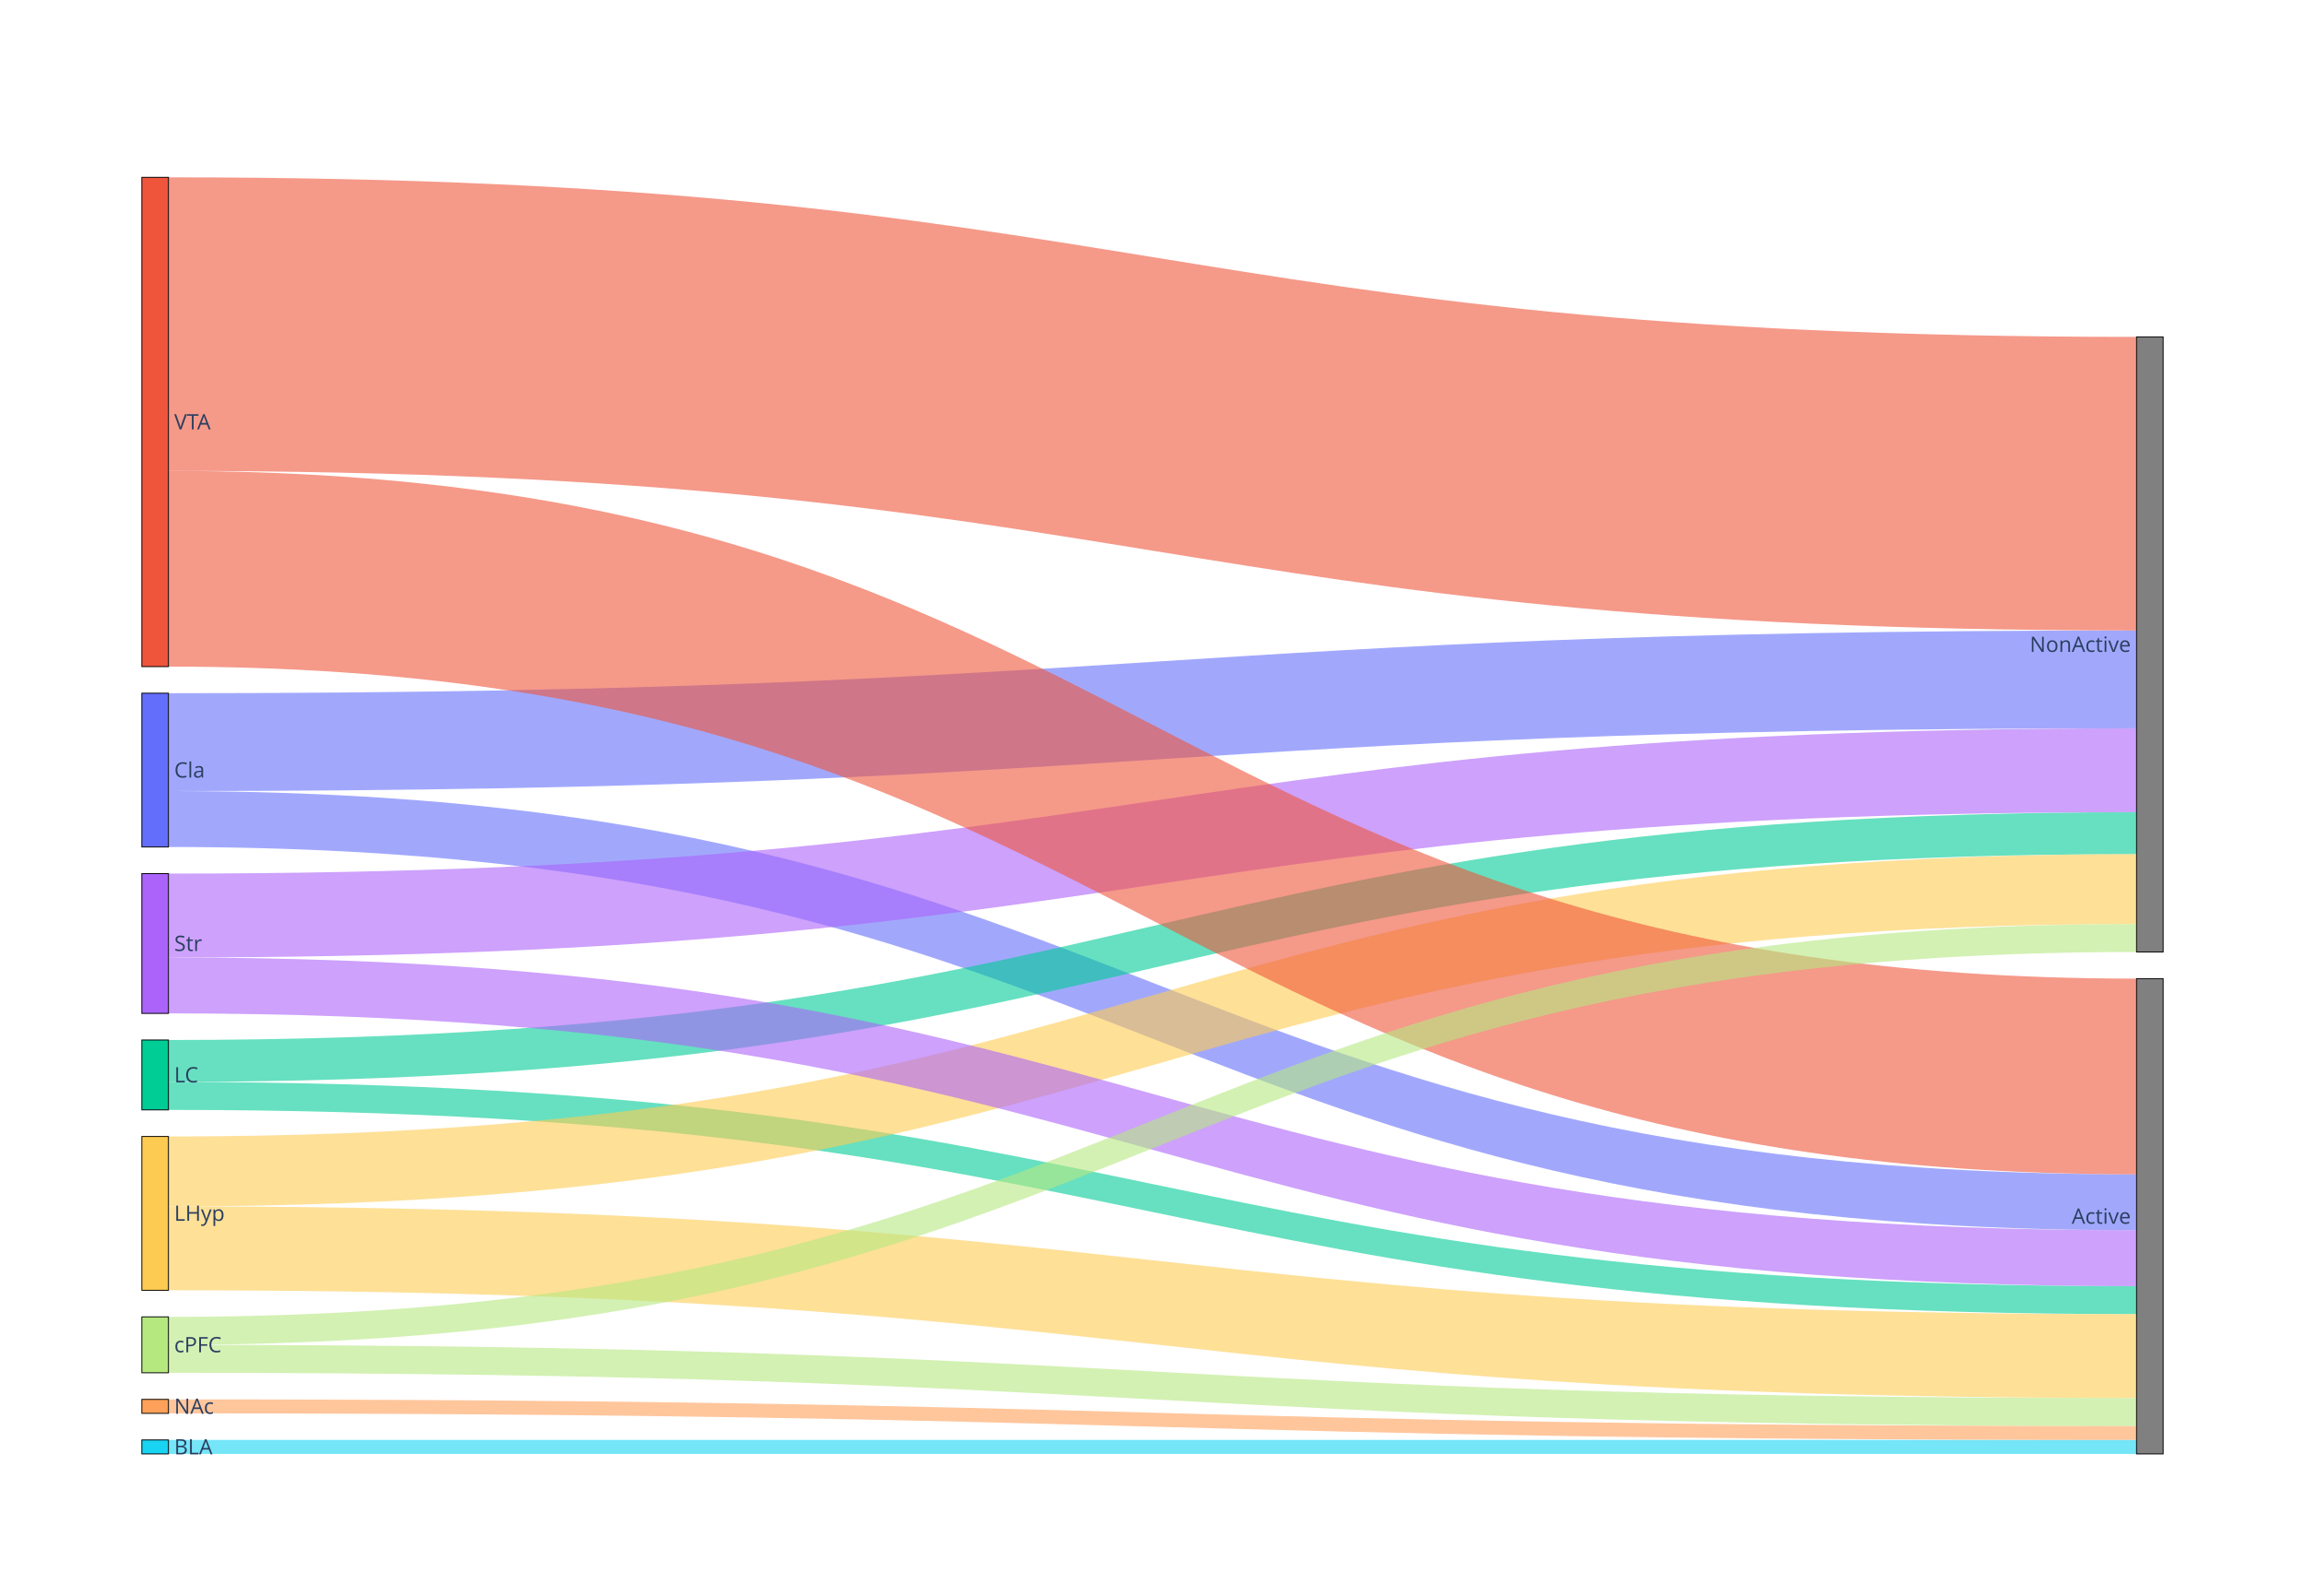
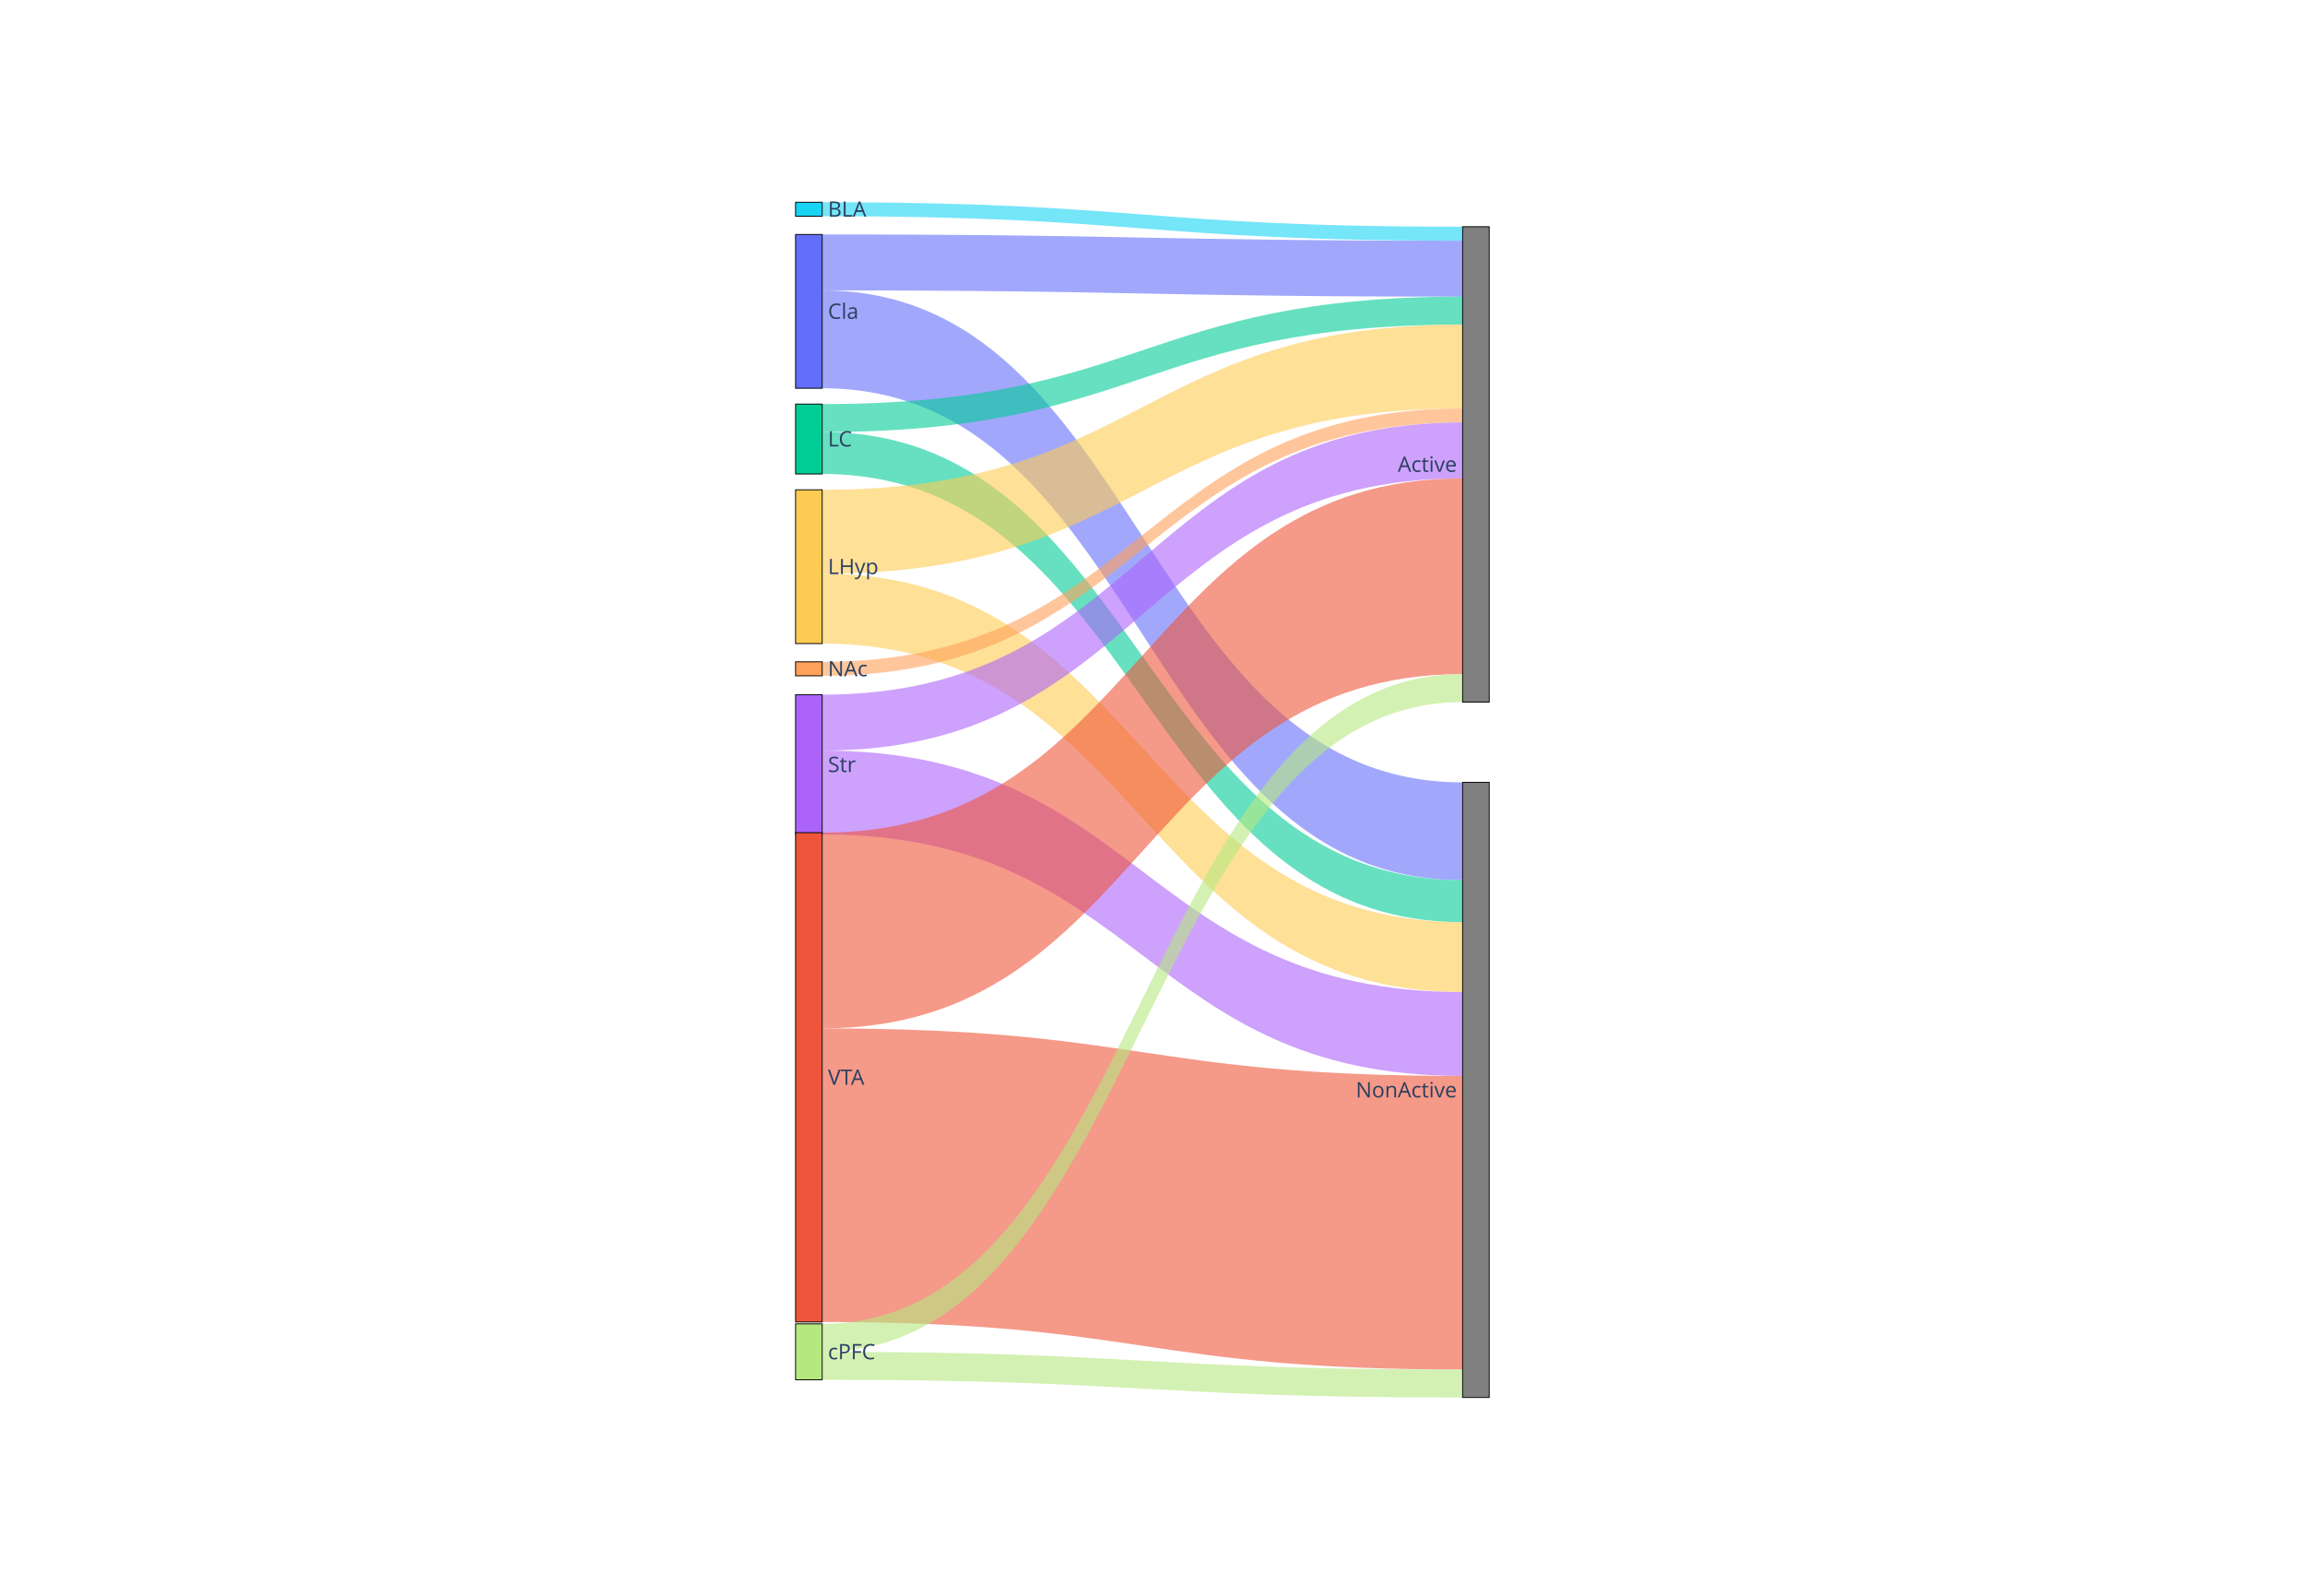
<svg xmlns="http://www.w3.org/2000/svg" class="main-svg" width="1300" height="900" viewBox="0 0 1300 900" style="">
  <rect x="0" y="0" width="1300" height="900" style="fill: rgb(255, 255, 255); fill-opacity: 1;" />
-   <defs id="defs-d1b3ae">
+   <defs id="defs-838cf8">
    <g class="clips" />
    <g class="gradients" />
    <g class="patterns" />
  </defs>
  <g class="bglayer" />
  <g class="layer-below">
    <g class="imagelayer" />
    <g class="shapelayer" />
  </g>
  <g class="cartesianlayer" />
  <g class="polarlayer" />
  <g class="smithlayer" />
  <g class="ternarylayer" />
  <g class="geolayer" />
  <g class="funnelarealayer" />
  <g class="pielayer" />
  <g class="iciclelayer" />
  <g class="treemaplayer" />
  <g class="sunburstlayer" />
  <g class="glimages" />
  <g class="sankey" transform="translate(80,100)matrix(1 0 0 1 0 0)" style="box-sizing: content-box; position: absolute; left: 0px; shape-rendering: geometricprecision; pointer-events: none;">
    <g class="sankey-links" style="fill: none;">
-       <path class="sankey-link" d="M15,712.115C570,712.115 570,712.115 1125,712.115L1125,720C570,720 570,720 15,720Z" style="stroke: rgb(68, 68, 68); stroke-opacity: 1; fill: rgb(25, 211, 243); fill-opacity: 0.6; stroke-width: 0; opacity: 1;" />
-       <path class="sankey-link" d="M15,346.154C570,346.154 570,562.308 1125,562.308L1125,593.846C570,593.846 570,377.692 15,377.692Z" style="stroke: rgb(68, 68, 68); stroke-opacity: 1; fill: rgb(99, 110, 250); fill-opacity: 0.6; stroke-width: 0; opacity: 1;" />
-       <path class="sankey-link" d="M15,290.962C570,290.962 570,255.577 1125,255.577L1125,310.769C570,310.769 570,346.154 15,346.154Z" style="stroke: rgb(68, 68, 68); stroke-opacity: 1; fill: rgb(99, 110, 250); fill-opacity: 0.6; stroke-width: 0; opacity: 1;" />
-       <path class="sankey-link" d="M15,510.192C570,510.192 570,625.385 1125,625.385L1125,641.154C570,641.154 570,525.962 15,525.962Z" style="stroke: rgb(68, 68, 68); stroke-opacity: 1; fill: rgb(0, 204, 150); fill-opacity: 0.6; stroke-width: 0; opacity: 1;" />
-       <path class="sankey-link" d="M15,486.538C570,486.538 570,358.077 1125,358.077L1125,381.731C570,381.731 570,510.192 15,510.192Z" style="stroke: rgb(68, 68, 68); stroke-opacity: 1; fill: rgb(0, 204, 150); fill-opacity: 0.6; stroke-width: 0; opacity: 1;" />
-       <path class="sankey-link" d="M15,580.385C570,580.385 570,641.154 1125,641.154L1125,688.462C570,688.462 570,627.692 15,627.692Z" style="stroke: rgb(68, 68, 68); stroke-opacity: 1; fill: rgb(254, 203, 82); fill-opacity: 0.6; stroke-width: 0; opacity: 1;" />
-       <path class="sankey-link" d="M15,540.962C570,540.962 570,381.731 1125,381.731L1125,421.154C570,421.154 570,580.385 15,580.385Z" style="stroke: rgb(68, 68, 68); stroke-opacity: 1; fill: rgb(254, 203, 82); fill-opacity: 0.6; stroke-width: 0; opacity: 1;" />
-       <path class="sankey-link" d="M15,689.231C570,689.231 570,704.231 1125,704.231L1125,712.115C570,712.115 570,697.115 15,697.115Z" style="stroke: rgb(68, 68, 68); stroke-opacity: 1; fill: rgb(255, 161, 90); fill-opacity: 0.6; stroke-width: 0; opacity: 1;" />
-       <path class="sankey-link" d="M15,440C570,440 570,593.846 1125,593.846L1125,625.385C570,625.385 570,471.538 15,471.538Z" style="stroke: rgb(68, 68, 68); stroke-opacity: 1; fill: rgb(171, 99, 250); fill-opacity: 0.6; stroke-width: 0; opacity: 1;" />
-       <path class="sankey-link" d="M15,392.692C570,392.692 570,310.769 1125,310.769L1125,358.077C570,358.077 570,440 15,440Z" style="stroke: rgb(68, 68, 68); stroke-opacity: 1; fill: rgb(171, 99, 250); fill-opacity: 0.6; stroke-width: 0; opacity: 1;" />
-       <path class="sankey-link" d="M15,165.577C570,165.577 570,451.923 1125,451.923L1125,562.308C570,562.308 570,275.962 15,275.962Z" style="stroke: rgb(68, 68, 68); stroke-opacity: 1; fill: rgb(239, 85, 59); fill-opacity: 0.6; stroke-width: 0; opacity: 1;" />
-       <path class="sankey-link" d="M15,-5.684341886080801e-13C570,-5.684341886080801e-13 570,90 1125,90L1125,255.577C570,255.577 570,165.577 15,165.577Z" style="stroke: rgb(68, 68, 68); stroke-opacity: 1; fill: rgb(239, 85, 59); fill-opacity: 0.6; stroke-width: 0; opacity: 1;" />
-       <path class="sankey-link" d="M15,658.462C570,658.462 570,688.462 1125,688.462L1125,704.231C570,704.231 570,674.231 15,674.231Z" style="stroke: rgb(68, 68, 68); stroke-opacity: 1; fill: rgb(182, 232, 128); fill-opacity: 0.6; stroke-width: 0; opacity: 1;" />
-       <path class="sankey-link" d="M15,642.692C570,642.692 570,421.154 1125,421.154L1125,436.923C570,436.923 570,658.462 15,658.462Z" style="stroke: rgb(68, 68, 68); stroke-opacity: 1; fill: rgb(182, 232, 128); fill-opacity: 0.6; stroke-width: 0; opacity: 1;" />
+       <path class="sankey-link" d="M383.7,14.058C564.3,14.058 564.3,27.869 744.9,27.869L744.9,35.754C564.3,35.754 564.3,21.942 383.7,21.942Z" style="stroke: rgb(68, 68, 68); stroke-opacity: 1; fill: rgb(25, 211, 243); fill-opacity: 0.6; stroke-width: 0; opacity: 1;" />
+       <path class="sankey-link" d="M383.7,32.235C564.3,32.235 564.3,35.754 744.9,35.754L744.9,67.292C564.3,67.292 564.3,63.773 383.7,63.773Z" style="stroke: rgb(68, 68, 68); stroke-opacity: 1; fill: rgb(99, 110, 250); fill-opacity: 0.6; stroke-width: 0; opacity: 1;" />
+       <path class="sankey-link" d="M383.7,63.773C564.3,63.773 564.3,341.246 744.9,341.246L744.9,396.438C564.3,396.438 564.3,118.965 383.7,118.965Z" style="stroke: rgb(68, 68, 68); stroke-opacity: 1; fill: rgb(99, 110, 250); fill-opacity: 0.6; stroke-width: 0; opacity: 1;" />
+       <path class="sankey-link" d="M383.7,127.888C564.3,127.888 564.3,67.292 744.9,67.292L744.9,83.062C564.3,83.062 564.3,143.658 383.7,143.658Z" style="stroke: rgb(68, 68, 68); stroke-opacity: 1; fill: rgb(0, 204, 150); fill-opacity: 0.6; stroke-width: 0; opacity: 1;" />
+       <path class="sankey-link" d="M383.7,143.658C564.3,143.658 564.3,396.438 744.9,396.438L744.9,420.092C564.3,420.092 564.3,167.312 383.7,167.312Z" style="stroke: rgb(68, 68, 68); stroke-opacity: 1; fill: rgb(0, 204, 150); fill-opacity: 0.6; stroke-width: 0; opacity: 1;" />
+       <path class="sankey-link" d="M383.7,176.235C564.3,176.235 564.3,83.062 744.9,83.062L744.9,130.369C564.3,130.369 564.3,223.542 383.7,223.542Z" style="stroke: rgb(68, 68, 68); stroke-opacity: 1; fill: rgb(254, 203, 82); fill-opacity: 0.6; stroke-width: 0; opacity: 1;" />
+       <path class="sankey-link" d="M383.7,223.542C564.3,223.542 564.3,420.092 744.9,420.092L744.9,459.515C564.3,459.515 564.3,262.965 383.7,262.965Z" style="stroke: rgb(68, 68, 68); stroke-opacity: 1; fill: rgb(254, 203, 82); fill-opacity: 0.6; stroke-width: 0; opacity: 1;" />
+       <path class="sankey-link" d="M383.7,273.258C564.3,273.258 564.3,130.369 744.9,130.369L744.9,138.254C564.3,138.254 564.3,281.142 383.7,281.142Z" style="stroke: rgb(68, 68, 68); stroke-opacity: 1; fill: rgb(255, 161, 90); fill-opacity: 0.6; stroke-width: 0; opacity: 1;" />
+       <path class="sankey-link" d="M383.7,291.777C564.3,291.777 564.3,138.254 744.9,138.254L744.9,169.792C564.3,169.792 564.3,323.315 383.7,323.315Z" style="stroke: rgb(68, 68, 68); stroke-opacity: 1; fill: rgb(171, 99, 250); fill-opacity: 0.6; stroke-width: 0; opacity: 1;" />
+       <path class="sankey-link" d="M383.7,323.315C564.3,323.315 564.3,459.515 744.9,459.515L744.9,506.823C564.3,506.823 564.3,370.623 383.7,370.623Z" style="stroke: rgb(68, 68, 68); stroke-opacity: 1; fill: rgb(171, 99, 250); fill-opacity: 0.6; stroke-width: 0; opacity: 1;" />
+       <path class="sankey-link" d="M383.7,369.619C564.3,369.619 564.3,169.792 744.9,169.792L744.9,280.177C564.3,280.177 564.3,480.004 383.7,480.004Z" style="stroke: rgb(68, 68, 68); stroke-opacity: 1; fill: rgb(239, 85, 59); fill-opacity: 0.6; stroke-width: 0; opacity: 1;" />
+       <path class="sankey-link" d="M383.7,480.004C564.3,480.004 564.3,506.823 744.9,506.823L744.9,672.4C564.3,672.4 564.3,645.581 383.7,645.581Z" style="stroke: rgb(68, 68, 68); stroke-opacity: 1; fill: rgb(239, 85, 59); fill-opacity: 0.6; stroke-width: 0; opacity: 1;" />
+       <path class="sankey-link" d="M383.7,646.631C564.3,646.631 564.3,280.177 744.9,280.177L744.9,295.946C564.3,295.946 564.3,662.4 383.7,662.4Z" style="stroke: rgb(68, 68, 68); stroke-opacity: 1; fill: rgb(182, 232, 128); fill-opacity: 0.6; stroke-width: 0; opacity: 1;" />
+       <path class="sankey-link" d="M383.7,662.4C564.3,662.4 564.3,672.4 744.9,672.4L744.9,688.169C564.3,688.169 564.3,678.169 383.7,678.169Z" style="stroke: rgb(68, 68, 68); stroke-opacity: 1; fill: rgb(182, 232, 128); fill-opacity: 0.6; stroke-width: 0; opacity: 1;" />
    </g>
-     <g class="sankey-node-set" style="cursor: move;">
-       <g class="sankey-node" transform="translate(1125.000,451.923)" style="opacity: 1;">
+     <g class="sankey-node-set" style="cursor: ns-resize;">
+       <g class="sankey-node" transform="translate(744.900,27.869)" style="opacity: 1;">
        <rect class="node-rect" width="15" height="268.077" style="stroke-width: 0.5; stroke: rgb(0, 0, 0); stroke-opacity: 1; fill: rgb(128, 128, 128); fill-opacity: 1;" />
        <text class="node-label" data-notex="1" x="0" y="0" text-anchor="end" transform="translate(-3.25,138.2385)" style="cursor: default; font-family: 'Open Sans', verdana, arial, sans-serif; font-size: 12px; fill: rgb(42, 63, 95); fill-opacity: 1; white-space: pre; text-shadow: white 1px 1px 1px, white -1px -1px 1px, white 1px -1px 1px, white -1px 1px 1px;">Active</text>
      </g>
-       <g class="sankey-node" transform="translate(1125.000,90.000)" style="opacity: 1;">
+       <g class="sankey-node" transform="translate(744.900,341.246)" style="opacity: 1;">
        <rect class="node-rect" width="15" height="346.923" style="stroke-width: 0.5; stroke: rgb(0, 0, 0); stroke-opacity: 1; fill: rgb(128, 128, 128); fill-opacity: 1;" />
        <text class="node-label" data-notex="1" x="0" y="0" text-anchor="end" transform="translate(-3.25,177.6615)" style="cursor: default; font-family: 'Open Sans', verdana, arial, sans-serif; font-size: 12px; fill: rgb(42, 63, 95); fill-opacity: 1; white-space: pre; text-shadow: white 1px 1px 1px, white -1px -1px 1px, white 1px -1px 1px, white -1px 1px 1px;">NonActive</text>
      </g>
-       <g class="sankey-node" transform="translate(0.000,290.962)" style="opacity: 1;">
+       <g class="sankey-node" transform="translate(368.700,14.058)" style="opacity: 1;">
+         <rect class="node-rect" width="15" height="7.885" style="stroke-width: 0.5; stroke: rgb(0, 0, 0); stroke-opacity: 1; fill: rgb(25, 211, 243); fill-opacity: 1;" />
+         <text class="node-label" data-notex="1" x="0" y="0" text-anchor="start" transform="translate(18.25,8.142308)" style="cursor: default; font-family: 'Open Sans', verdana, arial, sans-serif; font-size: 12px; fill: rgb(42, 63, 95); fill-opacity: 1; white-space: pre; text-shadow: white 1px 1px 1px, white -1px -1px 1px, white 1px -1px 1px, white -1px 1px 1px;">BLA</text>
+       </g>
+       <g class="sankey-node" transform="translate(368.700,32.235)" style="opacity: 1;">
        <rect class="node-rect" width="15" height="86.731" style="stroke-width: 0.5; stroke: rgb(0, 0, 0); stroke-opacity: 1; fill: rgb(99, 110, 250); fill-opacity: 1;" />
        <text class="node-label" data-notex="1" x="0" y="0" text-anchor="start" transform="translate(18.25,47.56538)" style="cursor: default; font-family: 'Open Sans', verdana, arial, sans-serif; font-size: 12px; fill: rgb(42, 63, 95); fill-opacity: 1; white-space: pre; text-shadow: white 1px 1px 1px, white -1px -1px 1px, white 1px -1px 1px, white -1px 1px 1px;">Cla</text>
      </g>
-       <g class="sankey-node" transform="translate(0.000,-0.000)" style="opacity: 1;">
+       <g class="sankey-node" transform="translate(368.700,127.888)" style="opacity: 1;">
+         <rect class="node-rect" width="15" height="39.423" style="stroke-width: 0.5; stroke: rgb(0, 0, 0); stroke-opacity: 1; fill: rgb(0, 204, 150); fill-opacity: 1;" />
+         <text class="node-label" data-notex="1" x="0" y="0" text-anchor="start" transform="translate(18.25,23.91154)" style="cursor: default; font-family: 'Open Sans', verdana, arial, sans-serif; font-size: 12px; fill: rgb(42, 63, 95); fill-opacity: 1; white-space: pre; text-shadow: white 1px 1px 1px, white -1px -1px 1px, white 1px -1px 1px, white -1px 1px 1px;">LC</text>
+       </g>
+       <g class="sankey-node" transform="translate(368.700,176.235)" style="opacity: 1;">
+         <rect class="node-rect" width="15" height="86.731" style="stroke-width: 0.5; stroke: rgb(0, 0, 0); stroke-opacity: 1; fill: rgb(254, 203, 82); fill-opacity: 1;" />
+         <text class="node-label" data-notex="1" x="0" y="0" text-anchor="start" transform="translate(18.25,47.56538)" style="cursor: default; font-family: 'Open Sans', verdana, arial, sans-serif; font-size: 12px; fill: rgb(42, 63, 95); fill-opacity: 1; white-space: pre; text-shadow: white 1px 1px 1px, white -1px -1px 1px, white 1px -1px 1px, white -1px 1px 1px;">LHyp</text>
+       </g>
+       <g class="sankey-node" transform="translate(368.700,273.258)" style="opacity: 1;">
+         <rect class="node-rect" width="15" height="7.885" style="stroke-width: 0.5; stroke: rgb(0, 0, 0); stroke-opacity: 1; fill: rgb(255, 161, 90); fill-opacity: 1;" />
+         <text class="node-label" data-notex="1" x="0" y="0" text-anchor="start" transform="translate(18.25,8.142308)" style="cursor: default; font-family: 'Open Sans', verdana, arial, sans-serif; font-size: 12px; fill: rgb(42, 63, 95); fill-opacity: 1; white-space: pre; text-shadow: white 1px 1px 1px, white -1px -1px 1px, white 1px -1px 1px, white -1px 1px 1px;">NAc</text>
+       </g>
+       <g class="sankey-node" transform="translate(368.700,291.777)" style="opacity: 1;">
+         <rect class="node-rect" width="15" height="78.846" style="stroke-width: 0.5; stroke: rgb(0, 0, 0); stroke-opacity: 1; fill: rgb(171, 99, 250); fill-opacity: 1;" />
+         <text class="node-label" data-notex="1" x="0" y="0" text-anchor="start" transform="translate(18.25,43.62308)" style="cursor: default; font-family: 'Open Sans', verdana, arial, sans-serif; font-size: 12px; fill: rgb(42, 63, 95); fill-opacity: 1; white-space: pre; text-shadow: white 1px 1px 1px, white -1px -1px 1px, white 1px -1px 1px, white -1px 1px 1px;">Str</text>
+       </g>
+       <g class="sankey-node" transform="translate(368.700,369.619)" style="opacity: 1;">
        <rect class="node-rect" width="15" height="275.962" style="stroke-width: 0.5; stroke: rgb(0, 0, 0); stroke-opacity: 1; fill: rgb(239, 85, 59); fill-opacity: 1;" />
        <text class="node-label" data-notex="1" x="0" y="0" text-anchor="start" transform="translate(18.25,142.1808)" style="cursor: default; font-family: 'Open Sans', verdana, arial, sans-serif; font-size: 12px; fill: rgb(42, 63, 95); fill-opacity: 1; white-space: pre; text-shadow: white 1px 1px 1px, white -1px -1px 1px, white 1px -1px 1px, white -1px 1px 1px;">VTA</text>
      </g>
-       <g class="sankey-node" transform="translate(0.000,486.538)" style="opacity: 1;">
-         <rect class="node-rect" width="15" height="39.423" style="stroke-width: 0.5; stroke: rgb(0, 0, 0); stroke-opacity: 1; fill: rgb(0, 204, 150); fill-opacity: 1;" />
-         <text class="node-label" data-notex="1" x="0" y="0" text-anchor="start" transform="translate(18.25,23.91154)" style="cursor: default; font-family: 'Open Sans', verdana, arial, sans-serif; font-size: 12px; fill: rgb(42, 63, 95); fill-opacity: 1; white-space: pre; text-shadow: white 1px 1px 1px, white -1px -1px 1px, white 1px -1px 1px, white -1px 1px 1px;">LC</text>
-       </g>
-       <g class="sankey-node" transform="translate(0.000,392.692)" style="opacity: 1;">
-         <rect class="node-rect" width="15" height="78.846" style="stroke-width: 0.5; stroke: rgb(0, 0, 0); stroke-opacity: 1; fill: rgb(171, 99, 250); fill-opacity: 1;" />
-         <text class="node-label" data-notex="1" x="0" y="0" text-anchor="start" transform="translate(18.25,43.62308)" style="cursor: default; font-family: 'Open Sans', verdana, arial, sans-serif; font-size: 12px; fill: rgb(42, 63, 95); fill-opacity: 1; white-space: pre; text-shadow: white 1px 1px 1px, white -1px -1px 1px, white 1px -1px 1px, white -1px 1px 1px;">Str</text>
-       </g>
-       <g class="sankey-node" transform="translate(0.000,689.231)" style="opacity: 1;">
-         <rect class="node-rect" width="15" height="7.885" style="stroke-width: 0.5; stroke: rgb(0, 0, 0); stroke-opacity: 1; fill: rgb(255, 161, 90); fill-opacity: 1;" />
-         <text class="node-label" data-notex="1" x="0" y="0" text-anchor="start" transform="translate(18.25,8.142308)" style="cursor: default; font-family: 'Open Sans', verdana, arial, sans-serif; font-size: 12px; fill: rgb(42, 63, 95); fill-opacity: 1; white-space: pre; text-shadow: white 1px 1px 1px, white -1px -1px 1px, white 1px -1px 1px, white -1px 1px 1px;">NAc</text>
-       </g>
-       <g class="sankey-node" transform="translate(0.000,712.115)" style="opacity: 1;">
-         <rect class="node-rect" width="15" height="7.885" style="stroke-width: 0.5; stroke: rgb(0, 0, 0); stroke-opacity: 1; fill: rgb(25, 211, 243); fill-opacity: 1;" />
-         <text class="node-label" data-notex="1" x="0" y="0" text-anchor="start" transform="translate(18.25,8.142308)" style="cursor: default; font-family: 'Open Sans', verdana, arial, sans-serif; font-size: 12px; fill: rgb(42, 63, 95); fill-opacity: 1; white-space: pre; text-shadow: white 1px 1px 1px, white -1px -1px 1px, white 1px -1px 1px, white -1px 1px 1px;">BLA</text>
-       </g>
-       <g class="sankey-node" transform="translate(0.000,642.692)" style="opacity: 1;">
+       <g class="sankey-node" transform="translate(368.700,646.631)" style="opacity: 1;">
        <rect class="node-rect" width="15" height="31.538" style="stroke-width: 0.5; stroke: rgb(0, 0, 0); stroke-opacity: 1; fill: rgb(182, 232, 128); fill-opacity: 1;" />
        <text class="node-label" data-notex="1" x="0" y="0" text-anchor="start" transform="translate(18.25,19.96923)" style="cursor: default; font-family: 'Open Sans', verdana, arial, sans-serif; font-size: 12px; fill: rgb(42, 63, 95); fill-opacity: 1; white-space: pre; text-shadow: white 1px 1px 1px, white -1px -1px 1px, white 1px -1px 1px, white -1px 1px 1px;">cPFC</text>
      </g>
-       <g class="sankey-node" transform="translate(0.000,540.962)" style="opacity: 1;">
-         <rect class="node-rect" width="15" height="86.731" style="stroke-width: 0.5; stroke: rgb(0, 0, 0); stroke-opacity: 1; fill: rgb(254, 203, 82); fill-opacity: 1;" />
-         <text class="node-label" data-notex="1" x="0" y="0" text-anchor="start" transform="translate(18.25,47.56538)" style="cursor: default; font-family: 'Open Sans', verdana, arial, sans-serif; font-size: 12px; fill: rgb(42, 63, 95); fill-opacity: 1; white-space: pre; text-shadow: white 1px 1px 1px, white -1px -1px 1px, white 1px -1px 1px, white -1px 1px 1px;">LHyp</text>
-       </g>
    </g>
  </g>
-   <defs id="topdefs-d1b3ae">
+   <defs id="topdefs-838cf8">
    <g class="clips" />
  </defs>
  <g class="layer-above">
    <g class="imagelayer" />
    <g class="shapelayer" />
  </g>
  <g class="infolayer">
    <g class="g-gtitle" />
    <g class="first-render" />
  </g>
</svg>
